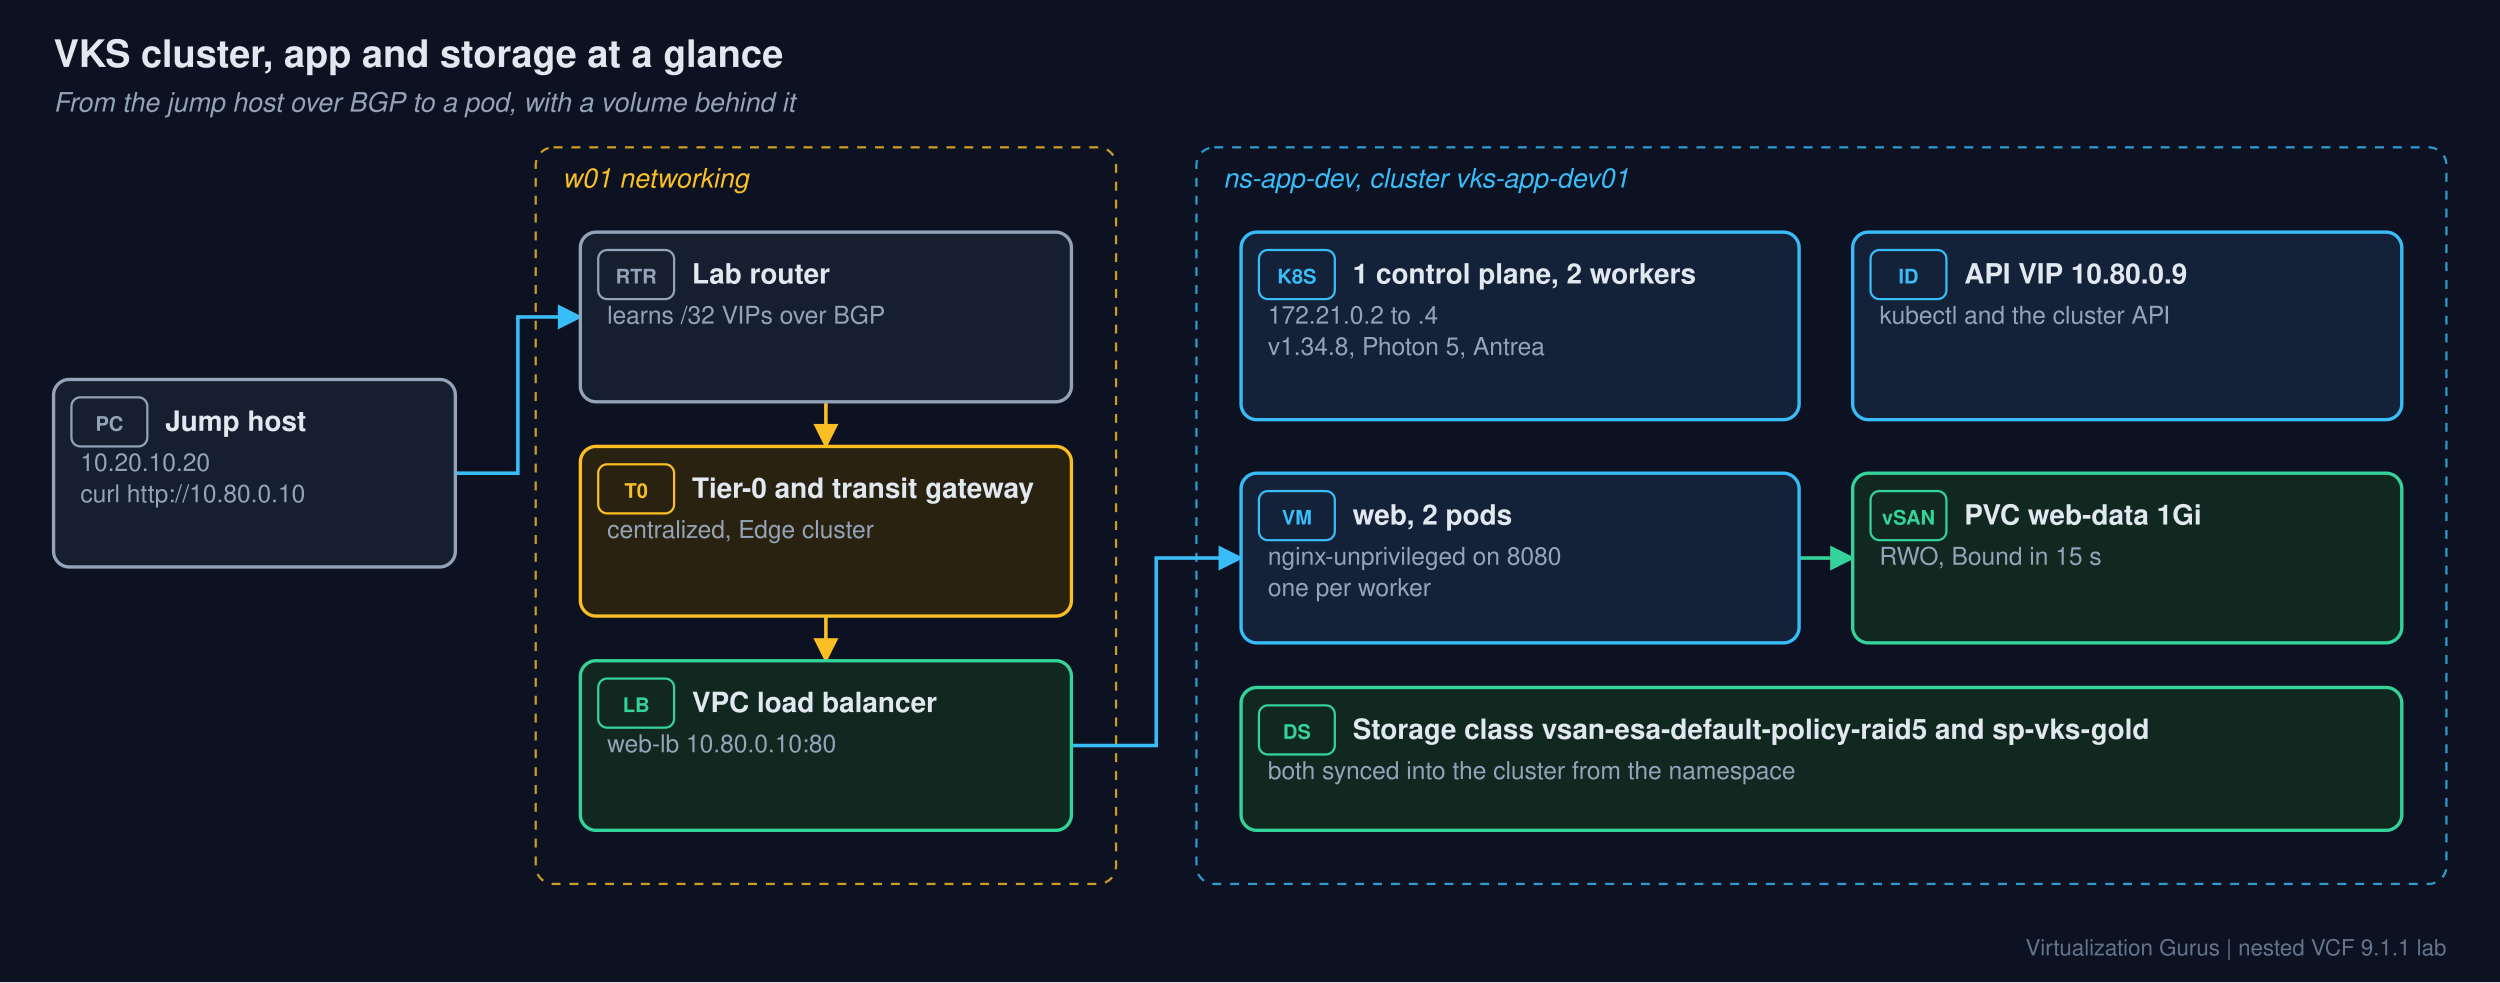
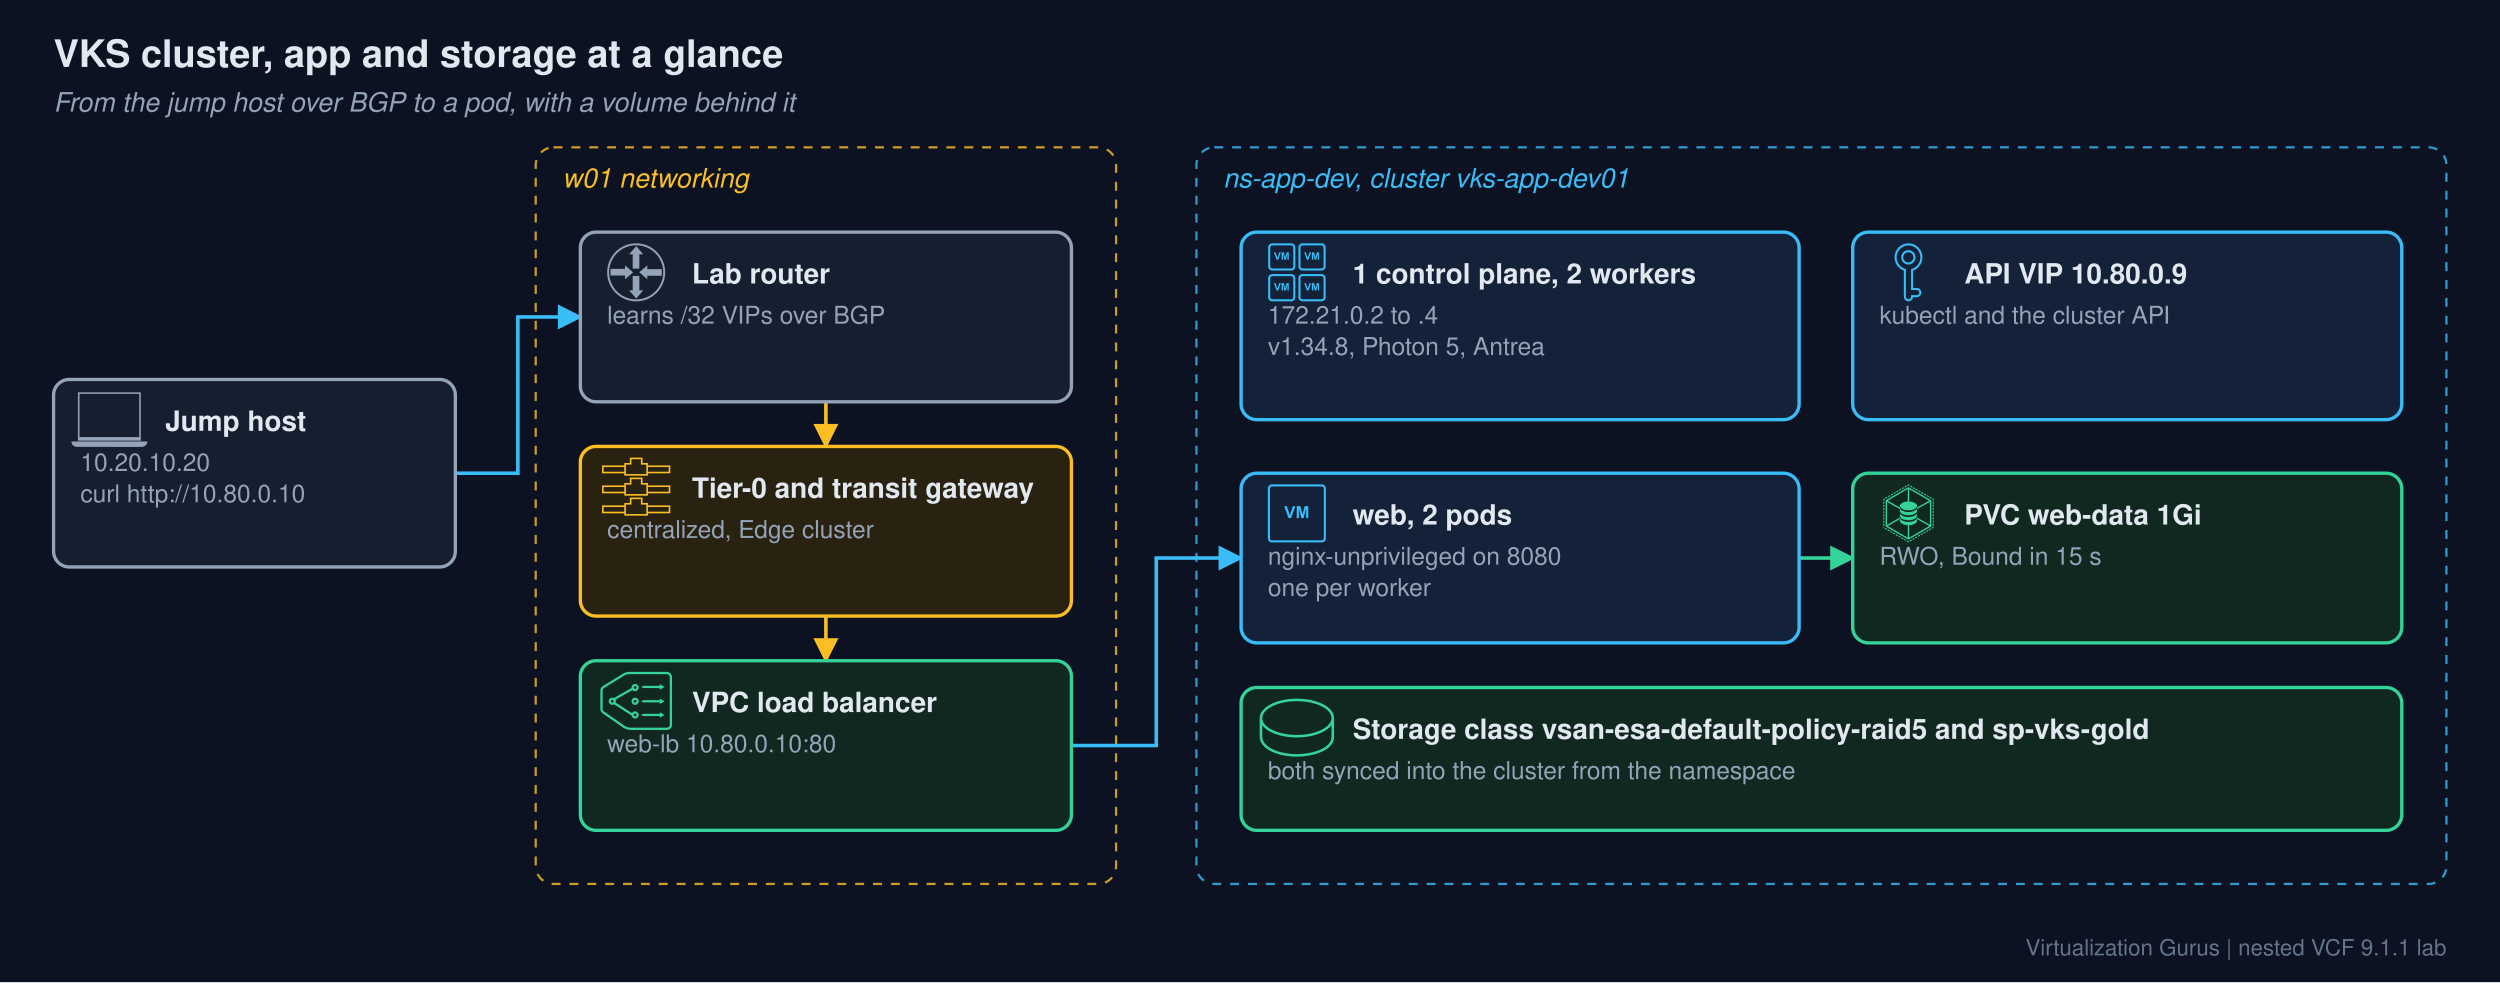
<svg xmlns="http://www.w3.org/2000/svg" viewBox="0 0 1120 440" width="1120" height="440" font-family="Helvetica,Arial,sans-serif">
  <defs>
    <marker id="ablue" viewBox="0 0 10 10" refX="9" refY="5" markerWidth="7" markerHeight="7" orient="auto-start-reverse">
      <path d="M0,0 L10,5 L0,10 z" fill="#38bdf8" />
    </marker>
    <marker id="agreen" viewBox="0 0 10 10" refX="9" refY="5" markerWidth="7" markerHeight="7" orient="auto-start-reverse">
      <path d="M0,0 L10,5 L0,10 z" fill="#34d399" />
    </marker>
    <marker id="ared" viewBox="0 0 10 10" refX="9" refY="5" markerWidth="7" markerHeight="7" orient="auto-start-reverse">
      <path d="M0,0 L10,5 L0,10 z" fill="#f87171" />
    </marker>
    <marker id="aamber" viewBox="0 0 10 10" refX="9" refY="5" markerWidth="7" markerHeight="7" orient="auto-start-reverse">
      <path d="M0,0 L10,5 L0,10 z" fill="#fbbf24" />
    </marker>
    <marker id="agray" viewBox="0 0 10 10" refX="9" refY="5" markerWidth="7" markerHeight="7" orient="auto-start-reverse">
      <path d="M0,0 L10,5 L0,10 z" fill="#94a3b8" />
    </marker>
    <marker id="aviolet" viewBox="0 0 10 10" refX="9" refY="5" markerWidth="7" markerHeight="7" orient="auto-start-reverse">
      <path d="M0,0 L10,5 L0,10 z" fill="#a78bfa" />
    </marker>
  </defs>
  <rect width="1120" height="440" fill="#0c1222" />
  <text x="24" y="30" fill="#e2e8f0" font-size="17" font-weight="bold">VKS cluster, app and storage at a glance</text>
  <text x="24" y="50" fill="#94a3b8" font-size="12" font-style="italic">From the jump host over BGP to a pod, with a volume behind it</text>
  <rect x="240" y="66" width="260" height="330" rx="8" fill="none" stroke="#fbbf24" stroke-dasharray="4 4" opacity="0.8" />
  <text x="252" y="84" fill="#fbbf24" font-size="12" font-style="italic">w01 networking</text>
  <rect x="536" y="66" width="560" height="330" rx="8" fill="none" stroke="#38bdf8" stroke-dasharray="4 4" opacity="0.8" />
  <text x="548" y="84" fill="#38bdf8" font-size="12" font-style="italic">ns-app-dev, cluster vks-app-dev01</text>
  <path d="M204,212 L232,212 L232,142 L260,142" fill="none" stroke="#38bdf8" stroke-width="1.6" marker-end="url(#ablue)" />
  <path d="M370,180 L370,200" fill="none" stroke="#fbbf24" stroke-width="1.6" marker-end="url(#aamber)" />
  <path d="M370,276 L370,296" fill="none" stroke="#fbbf24" stroke-width="1.6" marker-end="url(#aamber)" />
  <path d="M480,334 L518,334 L518,250 L556,250" fill="none" stroke="#38bdf8" stroke-width="1.6" marker-end="url(#ablue)" />
  <path d="M806,250 L830,250" fill="none" stroke="#34d399" stroke-width="1.6" marker-end="url(#agreen)" />
  <rect x="24" y="170" width="180" height="84" rx="7" fill="#151f30" stroke="#94a3b8" stroke-width="1.5" />
-   <rect x="32" y="178" width="34" height="22" rx="4" fill="none" stroke="#94a3b8" stroke-width="1" />
-   <text x="49" y="193" fill="#94a3b8" font-size="9" font-weight="bold" text-anchor="middle">PC</text>
+   <g transform="translate(-185.60,175.76) scale(0.68)" fill="#94a3b8" stroke="none">
+     <path d="M 370 32.38 C 370 34.35 368.51 36 366.19 35.97 L 323.42 35.94 C 321.8 35.94 320 34.55 320 32.38 Z M 324.28 0 L 324.28 0.52 L 324.28 31.86 L 365.72 31.86 L 365.72 0 Z M 325.32 1.04 L 364.68 1.04 L 364.68 29.5 L 325.32 29.5 Z" />
+   </g>
  <text x="74" y="193" fill="#e2e8f0" font-size="12.5" font-weight="bold">Jump host</text>
  <text x="36" y="211" fill="#94a3b8" font-size="11">10.20.10.20</text>
  <text x="36" y="225" fill="#94a3b8" font-size="11">curl http://10.80.0.10</text>
  <rect x="260" y="104" width="220" height="76" rx="7" fill="#151f30" stroke="#94a3b8" stroke-width="1.5" />
-   <rect x="268" y="112" width="34" height="22" rx="4" fill="none" stroke="#94a3b8" stroke-width="1" />
-   <text x="285" y="127" fill="#94a3b8" font-size="9" font-weight="bold" text-anchor="middle">RTR</text>
+   <g transform="translate(188.80,109.00) scale(0.52)" fill="#94a3b8" stroke="none">
+     <path d="M 207.07 27.99 L 194.61 27.99 L 194.61 31.03 L 187.64 24.94 L 194.61 18.97 L 194.61 22.25 L 207.07 22.25 Z M 162.93 22.01 L 175.39 22.01 L 175.39 18.97 L 182.36 25.06 L 175.39 31.03 L 175.39 27.75 L 162.93 27.75 Z M 182 28.13 L 182 40.58 L 178.97 40.58 L 185.06 47.56 L 191.03 40.58 L 187.75 40.58 L 187.75 28.13 Z M 182 21.87 L 182 9.42 L 178.97 9.42 L 185.06 2.44 L 191.03 9.42 L 187.75 9.42 L 187.75 21.87 Z M 185 0 C 171.2 0 160 11.2 160 25 C 160 38.8 171.2 50 185 50 C 198.8 50 210 38.8 210 25 C 210 11.2 198.8 0 185 0 Z M 185 1.68 C 197.89 1.68 208.32 12.11 208.32 25 C 208.32 37.89 197.89 48.32 185 48.32 C 172.11 48.32 161.68 37.89 161.68 25 C 161.68 12.11 172.11 1.68 185 1.68 Z" />
+   </g>
  <text x="310" y="127" fill="#e2e8f0" font-size="12.5" font-weight="bold">Lab router</text>
  <text x="272" y="145" fill="#94a3b8" font-size="11">learns /32 VIPs over BGP</text>
  <rect x="260" y="200" width="220" height="76" rx="7" fill="#2a2210" stroke="#fbbf24" stroke-width="1.5" />
-   <rect x="268" y="208" width="34" height="22" rx="4" fill="none" stroke="#fbbf24" stroke-width="1" />
-   <text x="285" y="223" fill="#fbbf24" font-size="9" font-weight="bold" text-anchor="middle">T0</text>
+   <g transform="translate(269.71,156.06) scale(0.6118)" fill="#fbbf24" stroke="none">
+     <path d="M 20.37 109.27 L 20.37 113.23 L 16.31 113.23 L 16.31 115.01 L 0 115.01 L 0 115.59 L 0 120.79 L 16.31 120.79 L 16.31 122.5 L 16.9 122.5 L 33.63 122.5 L 33.63 120.79 L 50 120.79 L 50 115.01 L 33.63 115.01 L 33.63 113.23 L 29.64 113.23 L 29.64 109.27 Z M 21.55 110.44 L 28.47 110.44 L 28.47 114.41 L 32.45 114.41 L 32.45 121.33 L 17.49 121.33 L 17.49 114.41 L 21.55 114.41 Z M 1.18 116.18 L 16.31 116.18 L 16.31 119.61 L 1.18 119.61 Z M 33.63 116.18 L 48.82 116.18 L 48.82 119.61 L 33.63 119.61 Z M 20.37 94.63 L 20.37 98.6 L 16.31 98.6 L 16.31 100.38 L 0 100.38 L 0 100.96 L 0 106.15 L 16.31 106.15 L 16.31 107.87 L 16.9 107.87 L 33.63 107.87 L 33.63 106.15 L 50 106.15 L 50 100.38 L 33.63 100.38 L 33.63 98.6 L 29.64 98.6 L 29.64 94.63 Z M 21.55 95.81 L 28.47 95.81 L 28.47 99.77 L 32.45 99.77 L 32.45 106.69 L 17.49 106.69 L 17.49 99.77 L 21.55 99.77 Z M 1.18 101.55 L 16.31 101.55 L 16.31 104.98 L 1.18 104.98 Z M 33.63 101.55 L 48.82 101.55 L 48.82 104.98 L 33.63 104.98 Z M 20.37 80 L 20.37 83.97 L 16.31 83.97 L 16.31 85.74 L 0 85.74 L 0 86.33 L 0 91.52 L 16.31 91.52 L 16.31 93.24 L 16.9 93.24 L 33.63 93.24 L 33.63 91.52 L 50 91.52 L 50 85.74 L 33.63 85.74 L 33.63 83.97 L 29.64 83.97 L 29.64 80 Z M 21.55 81.17 L 28.47 81.17 L 28.47 85.14 L 32.45 85.14 L 32.45 92.06 L 17.49 92.06 L 17.49 85.14 L 21.55 85.14 Z M 1.18 86.92 L 16.31 86.92 L 16.31 90.35 L 1.18 90.35 Z M 33.63 86.92 L 48.82 86.92 L 48.82 90.35 L 33.63 90.35 Z" />
+   </g>
  <text x="310" y="223" fill="#e2e8f0" font-size="12.5" font-weight="bold">Tier-0 and transit gateway</text>
  <text x="272" y="241" fill="#94a3b8" font-size="11">centralized, Edge cluster</text>
  <rect x="260" y="296" width="220" height="76" rx="7" fill="#10281f" stroke="#34d399" stroke-width="1.5" />
-   <rect x="268" y="304" width="34" height="22" rx="4" fill="none" stroke="#34d399" stroke-width="1" />
-   <text x="285" y="319" fill="#34d399" font-size="9" font-weight="bold" text-anchor="middle">LB</text>
+   <g transform="translate(12.16,146.93) scale(0.642)" fill="#34d399" stroke="none">
+     <path d="M 441.46 268.09 L 441.46 269.26 L 429.85 269.26 C 429.57 269.26 429.31 269.41 429.16 269.66 C 429.02 269.9 429.02 270.2 429.16 270.45 C 429.31 270.69 429.57 270.84 429.85 270.84 L 441.46 270.84 L 441.46 271.99 L 444.86 270.09 Z M 441.46 258.54 L 441.46 259.72 L 429.85 259.72 C 429.57 259.72 429.31 259.87 429.16 260.11 C 429.02 260.36 429.02 260.66 429.16 260.9 C 429.31 261.15 429.57 261.3 429.85 261.3 L 441.46 261.3 L 441.46 262.44 L 444.86 260.55 Z M 424.24 269.09 C 424.78 269.09 425.21 269.51 425.21 270.05 C 425.21 270.59 424.78 271.01 424.24 271.01 C 423.7 271.01 423.28 270.59 423.28 270.05 C 423.28 269.51 423.7 269.09 424.24 269.09 Z M 408.33 259.52 C 408.88 259.52 409.3 259.94 409.3 260.49 C 409.3 261.03 408.88 261.45 408.33 261.45 C 407.79 261.45 407.37 261.03 407.37 260.49 C 407.37 259.94 407.79 259.52 408.33 259.52 Z M 424.26 249.97 C 424.8 249.97 425.23 250.39 425.23 250.94 C 425.23 251.48 424.8 251.9 424.26 251.9 C 423.72 251.9 423.3 251.48 423.3 250.94 C 423.3 250.39 423.72 249.97 424.26 249.97 Z M 424.26 248.39 C 422.87 248.39 421.72 249.54 421.72 250.94 C 421.72 251.04 421.73 251.14 421.74 251.24 L 409.43 258.2 C 409.1 258.03 408.73 257.94 408.33 257.94 C 406.94 257.94 405.79 259.09 405.79 260.49 C 405.79 261.88 406.94 263.03 408.33 263.03 C 408.82 263.03 409.28 262.89 409.67 262.65 L 421.73 270.44 C 421.92 271.65 422.98 272.6 424.24 272.6 C 425.64 272.6 426.78 271.45 426.78 270.05 C 426.78 268.65 425.64 267.51 424.24 267.51 C 423.32 267.51 422.5 268.01 422.05 268.76 L 410.69 261.43 C 410.81 261.14 410.87 260.82 410.87 260.49 C 410.87 260.08 410.78 259.69 410.6 259.35 L 422.41 252.67 C 422.87 253.17 423.53 253.48 424.26 253.48 C 425.65 253.48 426.8 252.33 426.8 250.94 C 426.8 249.54 425.65 248.39 424.26 248.39 Z M 424.25 259.53 C 424.79 259.53 425.21 259.95 425.21 260.49 C 425.21 261.04 424.79 261.46 424.25 261.46 C 423.7 261.46 423.28 261.04 423.28 260.49 C 423.28 259.95 423.7 259.53 424.25 259.53 Z M 424.25 257.95 C 422.85 257.95 421.71 259.1 421.71 260.49 C 421.71 261.89 422.85 263.04 424.25 263.04 C 425.64 263.04 426.79 261.89 426.79 260.49 C 426.79 259.1 425.64 257.95 424.25 257.95 Z M 441.46 248.5 L 441.46 249.68 L 429.85 249.68 C 429.57 249.68 429.31 249.83 429.16 250.07 C 429.02 250.32 429.02 250.62 429.16 250.86 C 429.31 251.11 429.57 251.26 429.85 251.26 L 441.46 251.26 L 441.46 252.4 L 444.86 250.51 Z M 420.14 241.58 L 446.25 241.58 C 446.91 241.58 447.43 241.79 447.81 242.16 C 448.18 242.52 448.43 243.06 448.43 243.85 L 448.43 276.78 C 448.43 277.52 448.21 278.02 447.86 278.36 C 447.51 278.69 446.96 278.92 446.13 278.92 L 421.06 278.92 C 419.48 278.92 417.9 278.42 415.98 277.03 C 415.97 277.03 415.97 277.03 415.97 277.03 L 402.53 267.62 C 402.53 267.62 402.53 267.62 402.53 267.62 C 401.83 267.11 401.58 266.52 401.58 265.48 L 401.58 253.09 C 401.58 252.57 401.67 252.27 401.85 251.98 C 402.03 251.69 402.35 251.4 402.86 251.05 L 416.4 242.74 C 416.4 242.74 416.4 242.74 416.4 242.74 C 417.66 241.96 418.83 241.58 420.14 241.58 Z M 420.14 240 C 418.52 240 417.02 240.5 415.58 241.4 L 415.57 241.4 C 415.57 241.4 415.57 241.4 415.57 241.4 L 402.02 249.72 C 402.01 249.72 402 249.73 401.99 249.73 C 401.38 250.14 400.87 250.57 400.52 251.13 C 400.17 251.69 400 252.35 400 253.09 L 400 265.48 C 400 266.86 400.51 268.1 401.6 268.89 C 401.6 268.9 401.61 268.9 401.61 268.9 L 415.05 278.32 C 415.06 278.32 415.06 278.32 415.06 278.32 C 417.17 279.84 419.13 280.5 421.06 280.5 L 446.13 280.5 C 447.26 280.5 448.25 280.17 448.95 279.49 C 449.65 278.82 450 277.85 450 276.78 L 450 243.85 C 450 242.71 449.6 241.71 448.91 241.03 C 448.22 240.35 447.26 240 446.25 240 Z" />
+   </g>
  <text x="310" y="319" fill="#e2e8f0" font-size="12.5" font-weight="bold">VPC load balancer</text>
  <text x="272" y="337" fill="#94a3b8" font-size="11">web-lb 10.80.0.10:80</text>
  <rect x="556" y="104" width="250" height="84" rx="7" fill="#132239" stroke="#38bdf8" stroke-width="1.5" />
-   <rect x="564" y="112" width="34" height="22" rx="4" fill="none" stroke="#38bdf8" stroke-width="1" />
-   <text x="581" y="127" fill="#38bdf8" font-size="9" font-weight="bold" text-anchor="middle">K8S</text>
+   <g transform="translate(401.73,67.40) scale(0.52)" fill="#38bdf8" stroke="none">
+     <path d="M 361.96 114.31 L 360.74 118.75 L 359.58 114.31 L 357.66 114.31 L 357.66 120.67 L 358.82 120.67 L 358.82 115.45 L 360.15 120.67 L 361.43 120.67 L 362.71 115.49 L 362.71 120.67 L 363.82 120.67 L 363.82 114.31 Z M 355.63 114.31 L 354.08 119.13 L 352.44 114.31 L 351.07 114.31 L 353.32 120.67 L 354.74 120.67 L 357 114.31 Z M 349.61 106.52 C 347.67 106.52 346.08 108.12 346.08 110.07 L 346.08 126.46 C 346.08 128.41 347.67 130 349.61 130 L 365.96 130 C 367.91 130 369.5 128.41 369.5 126.46 L 369.5 110.07 C 369.5 108.12 367.91 106.52 365.96 106.52 Z M 349.61 108.31 L 365.96 108.31 C 366.95 108.31 367.72 109.08 367.72 110.07 L 367.72 126.46 C 367.72 127.45 366.95 128.22 365.96 128.22 L 349.61 128.22 C 348.63 128.22 347.86 127.45 347.86 126.46 L 347.86 110.07 C 347.86 109.08 348.63 108.31 349.61 108.31 Z M 335.89 114.31 L 334.66 118.75 L 333.51 114.31 L 331.59 114.31 L 331.59 120.67 L 332.74 120.67 L 332.74 115.45 L 334.07 120.67 L 335.35 120.67 L 336.64 115.49 L 336.64 120.67 L 337.74 120.67 L 337.74 114.31 Z M 329.56 114.31 L 328 119.13 L 326.36 114.31 L 324.99 114.31 L 327.25 120.67 L 328.66 120.67 L 330.92 114.31 Z M 323.54 106.52 C 321.59 106.52 320 108.12 320 110.07 L 320 126.46 C 320 128.41 321.59 130 323.54 130 L 339.89 130 C 341.83 130 343.42 128.41 343.42 126.46 L 343.42 110.07 C 343.42 108.12 341.83 106.52 339.89 106.52 Z M 323.54 108.31 L 339.89 108.31 C 340.87 108.31 341.64 109.08 341.64 110.07 L 341.64 126.46 C 341.64 127.45 340.87 128.22 339.89 128.22 L 323.54 128.22 C 322.55 128.22 321.78 127.45 321.78 126.46 L 321.78 110.07 C 321.78 109.08 322.55 108.31 323.54 108.31 Z M 361.96 87.79 L 360.74 92.22 L 359.58 87.79 L 357.66 87.79 L 357.66 94.14 L 358.82 94.14 L 358.82 88.93 L 360.15 94.14 L 361.43 94.14 L 362.71 88.97 L 362.71 94.14 L 363.82 94.14 L 363.82 87.79 Z M 355.63 87.79 L 354.08 92.61 L 352.44 87.79 L 351.07 87.79 L 353.32 94.14 L 354.74 94.14 L 357 87.79 Z M 349.61 80 C 347.67 80 346.08 81.59 346.08 83.54 L 346.08 99.93 C 346.08 101.88 347.67 103.47 349.61 103.47 L 365.96 103.47 C 367.91 103.47 369.5 101.88 369.5 99.93 L 369.5 83.54 C 369.5 81.59 367.91 80 365.96 80 Z M 349.61 81.78 L 365.96 81.78 C 366.95 81.78 367.72 82.55 367.72 83.54 L 367.72 99.93 C 367.72 100.92 366.95 101.69 365.96 101.69 L 349.61 101.69 C 348.63 101.69 347.86 100.92 347.86 99.93 L 347.86 83.54 C 347.86 82.55 348.63 81.78 349.61 81.78 Z M 335.89 87.79 L 334.66 92.22 L 333.51 87.79 L 331.59 87.79 L 331.59 94.14 L 332.74 94.14 L 332.74 88.93 L 334.07 94.14 L 335.35 94.14 L 336.64 88.97 L 336.64 94.14 L 337.74 94.14 L 337.74 87.79 Z M 329.56 87.79 L 328 92.61 L 326.36 87.79 L 324.99 87.79 L 327.25 94.14 L 328.66 94.14 L 330.92 87.79 Z M 323.54 80 C 321.59 80 320 81.59 320 83.54 L 320 99.93 C 320 101.88 321.59 103.47 323.54 103.47 L 339.89 103.47 C 341.83 103.47 343.42 101.88 343.42 99.93 L 343.42 83.54 C 343.42 81.59 341.83 80 339.89 80 Z M 323.54 81.78 L 339.89 81.78 C 340.87 81.78 341.64 82.55 341.64 83.54 L 341.64 99.93 C 341.64 100.92 340.87 101.69 339.89 101.69 L 323.54 101.69 C 322.55 101.69 321.78 100.92 321.78 99.93 L 321.78 83.54 C 321.78 82.55 322.55 81.78 323.54 81.78 Z" />
+   </g>
  <text x="606" y="127" fill="#e2e8f0" font-size="12.5" font-weight="bold">1 control plane, 2 workers</text>
  <text x="568" y="145" fill="#94a3b8" font-size="11">172.21.0.2 to .4</text>
  <text x="568" y="159" fill="#94a3b8" font-size="11">v1.34.8, Photon 5, Antrea</text>
  <rect x="830" y="104" width="246" height="84" rx="7" fill="#132239" stroke="#38bdf8" stroke-width="1.5" />
-   <rect x="838" y="112" width="34" height="22" rx="4" fill="none" stroke="#38bdf8" stroke-width="1" />
-   <text x="855" y="127" fill="#38bdf8" font-size="9" font-weight="bold" text-anchor="middle">ID</text>
+   <g transform="translate(599.16,25.80) scale(0.52)" fill="#38bdf8" stroke="none">
+     <path d="M 492 160 C 485.38 160 480 165.42 480 172.09 C 480 177.34 483.34 181.83 488 183.49 L 488 205.58 C 488 206.92 488.41 208.05 489.14 208.83 C 489.88 209.61 490.91 210 491.97 210 C 493.86 210 495.57 208.6 495.96 206.47 L 499.08 206.47 C 501.41 206.47 503.09 204.52 503.09 202.31 C 503.09 200.25 501.27 198.45 498.74 198.45 L 495.99 198.45 L 495.99 183.49 C 500.65 181.83 504 177.35 504 172.09 C 504 165.42 498.62 160 492 160 Z M 492 161.79 C 497.66 161.79 502.22 166.39 502.22 172.09 C 502.22 177.03 498.8 181.14 494.21 182.15 L 494.21 200.24 L 498.74 200.24 C 500.5 200.24 501.32 201.27 501.32 202.31 C 501.32 203.67 500.47 204.68 499.08 204.68 L 494.26 204.68 L 494.26 205.58 C 494.26 207.39 493.2 208.21 491.97 208.21 C 491.33 208.21 490.81 208 490.43 207.59 C 490.05 207.19 489.77 206.56 489.77 205.58 L 489.77 182.14 C 485.21 181.1 481.78 177 481.78 172.09 C 481.78 166.39 486.34 161.79 492 161.79 Z M 491.88 165.9 C 488.5 165.9 485.73 168.68 485.73 172.09 C 485.73 175.5 488.5 178.28 491.88 178.28 C 495.27 178.28 498.03 175.5 498.03 172.09 C 498.03 168.68 495.27 165.9 491.88 165.9 Z M 491.88 167.69 C 494.31 167.69 496.25 169.65 496.25 172.09 C 496.25 174.53 494.31 176.5 491.88 176.5 C 489.46 176.5 487.51 174.53 487.51 172.09 C 487.51 169.65 489.46 167.69 491.88 167.69 Z" />
+   </g>
  <text x="880" y="127" fill="#e2e8f0" font-size="12.5" font-weight="bold">API VIP 10.80.0.9</text>
  <text x="842" y="145" fill="#94a3b8" font-size="11">kubectl and the cluster API</text>
  <rect x="556" y="212" width="250" height="76" rx="7" fill="#132239" stroke="#38bdf8" stroke-width="1.5" />
-   <rect x="564" y="220" width="34" height="22" rx="4" fill="none" stroke="#38bdf8" stroke-width="1" />
-   <text x="581" y="235" fill="#38bdf8" font-size="9" font-weight="bold" text-anchor="middle">VM</text>
+   <g transform="translate(360.00,175.40) scale(0.52)" fill="#38bdf8" stroke="none">
+     <path d="M 427.95 98.75 L 424.89 98.75 L 424.83 109.08 L 426.77 109.08 L 426.74 100.84 L 428.84 109.08 L 430.82 109.08 L 432.92 100.84 L 432.92 109.08 L 434.84 109.08 L 434.82 98.75 L 431.72 98.75 L 429.88 105.9 Z M 416.33 98.75 L 414.08 98.75 L 417.78 109.08 L 420.02 109.08 L 423.7 98.75 L 421.54 98.75 L 418.97 106.48 Z M 403.51 80 C 401.58 80 400 81.58 400 83.51 L 400 126.49 C 400 128.42 401.58 130 403.52 130 L 446.49 130 C 448.42 130 450 128.42 450 126.49 L 450 83.51 C 450 81.58 448.42 80 446.49 80 Z M 403.51 81.8 L 446.49 81.8 C 447.45 81.8 448.2 82.55 448.2 83.51 L 448.2 126.49 C 448.2 127.45 447.45 128.2 446.49 128.2 L 403.51 128.2 C 402.55 128.2 401.8 127.45 401.8 126.49 L 401.8 83.51 C 401.8 82.55 402.55 81.8 403.51 81.8 Z" />
+   </g>
  <text x="606" y="235" fill="#e2e8f0" font-size="12.5" font-weight="bold">web, 2 pods</text>
  <text x="568" y="253" fill="#94a3b8" font-size="11">nginx-unprivileged on 8080</text>
  <text x="568" y="267" fill="#94a3b8" font-size="11">one per worker</text>
  <rect x="830" y="212" width="246" height="76" rx="7" fill="#10281f" stroke="#34d399" stroke-width="1.5" />
-   <rect x="838" y="220" width="34" height="22" rx="4" fill="none" stroke="#34d399" stroke-width="1" />
-   <text x="855" y="235" fill="#34d399" font-size="9" font-weight="bold" text-anchor="middle">vSAN</text>
+   <g transform="translate(677.29,92.20) scale(0.52)" fill="#34d399" stroke="none">
+     <path d="M 341.75 242.37 L 322.08 253.69 L 322.08 276.27 L 322.38 276.45 L 341.75 287.64 L 361.4 276.27 L 361.4 253.69 Z M 341.15 244.08 L 341.15 254.76 C 337.32 254.92 334.36 256.57 334.36 258.55 C 334.36 259.56 335.14 260.52 336.52 261.24 C 337.91 261.95 339.79 262.35 341.75 262.35 C 345.83 262.35 349.14 260.65 349.14 258.55 C 349.13 256.57 346.18 254.92 342.34 254.76 L 342.34 244.08 L 359.57 254.01 L 349.14 260.01 L 349.1 260.7 C 348.74 261.91 346.17 263.82 341.73 263.82 C 337.51 263.82 334.58 262.03 334.37 260.37 L 334.34 260.03 L 323.87 254.04 Z M 360.2 255.02 L 360.2 274.9 L 349.16 268.56 L 349.12 269.15 C 348.87 270.36 346.28 272.37 341.73 272.37 C 337.53 272.37 334.61 270.6 334.37 268.94 L 334.35 268.8 C 334.35 268.8 334.35 268.8 334.35 268.8 C 334.35 268.78 334.35 268.75 334.35 268.72 L 334.35 268.79 L 334.33 268.54 L 323.27 274.9 L 323.27 255.06 L 334.37 261.44 L 334.39 262.84 C 334.39 265.05 337.91 266.61 341.75 266.61 C 346.27 266.61 349.14 264.64 349.14 262.88 L 349.14 261.38 Z M 334.35 264.47 L 334.39 267.14 C 334.39 269.35 337.91 270.9 341.75 270.9 C 346.27 270.9 349.14 268.93 349.14 267.18 L 349.14 264.71 C 349.14 265.88 346.52 268.11 341.73 268.11 C 337.35 268.11 334.35 266.19 334.35 264.47 Z M 334.37 269.88 L 334.39 271.39 C 334.39 273.49 337.55 274.99 341.15 275.14 L 341.15 285.93 L 323.86 275.93 Z M 349.14 269.92 L 359.61 275.93 L 342.34 285.93 L 342.34 275.14 C 346.52 274.98 349.14 273.11 349.14 271.43 Z M 341.51 240.13 L 340.68 240.61 L 341.14 241.4 L 341.74 241.06 L 342.27 241.36 L 342.73 240.57 L 341.97 240.13 L 341.74 240 Z M 343.06 241.82 L 344.65 242.73 L 345.11 241.94 L 343.52 241.03 Z M 338.3 241.98 L 338.76 242.77 L 340.34 241.86 L 339.89 241.07 Z M 345.44 243.19 L 347.03 244.1 L 347.49 243.31 L 345.9 242.4 Z M 335.92 243.36 L 336.38 244.15 L 337.96 243.23 L 337.5 242.44 Z M 347.83 244.56 L 349.42 245.47 L 349.87 244.68 L 348.29 243.77 Z M 333.53 244.73 L 333.99 245.52 L 335.58 244.6 L 335.12 243.81 Z M 350.21 245.93 L 351.8 246.85 L 352.26 246.06 L 350.67 245.14 Z M 331.15 246.1 L 331.61 246.89 L 333.2 245.98 L 332.74 245.19 Z M 352.59 247.3 L 354.18 248.22 L 354.64 247.43 L 353.05 246.51 Z M 328.77 247.47 L 329.23 248.27 L 330.82 247.35 L 330.36 246.56 Z M 354.97 248.68 L 356.56 249.59 L 357.02 248.8 L 355.43 247.88 Z M 326.39 248.85 L 326.85 249.64 L 328.44 248.72 L 327.98 247.93 Z M 357.36 250.05 L 358.94 250.96 L 359.4 250.17 L 357.82 249.26 Z M 324.01 250.22 L 324.47 251.01 L 326.05 250.1 L 325.59 249.31 Z M 359.74 251.42 L 361.33 252.33 L 361.79 251.54 L 360.2 250.63 Z M 321.63 251.59 L 322.08 252.38 L 323.67 251.47 L 323.21 250.68 Z M 362.12 252.79 L 362.58 253.06 L 362.58 253.83 L 363.5 253.83 L 363.5 252.79 L 363.5 252.53 L 363.27 252.4 L 362.58 252 Z M 320.23 252.4 L 320 252.53 L 320 252.79 L 320 253.93 L 320.92 253.93 L 320.92 253.06 L 321.29 252.84 L 320.83 252.05 Z M 362.58 256.57 L 363.5 256.57 L 363.5 254.74 L 362.58 254.74 Z M 320 256.67 L 320.92 256.67 L 320.92 254.84 L 320 254.84 Z M 362.58 259.31 L 363.5 259.31 L 363.5 257.48 L 362.58 257.48 Z M 320 259.41 L 320.92 259.41 L 320.92 257.58 L 320 257.58 Z M 362.58 262.05 L 363.5 262.05 L 363.5 260.22 L 362.58 260.22 Z M 320 262.15 L 320.92 262.15 L 320.92 260.32 L 320 260.32 Z M 362.58 264.79 L 363.5 264.79 L 363.5 262.96 L 362.58 262.96 Z M 320 264.89 L 320.92 264.89 L 320.92 263.06 L 320 263.06 Z M 362.58 267.53 L 363.5 267.53 L 363.5 265.7 L 362.58 265.7 Z M 320 267.63 L 320.92 267.63 L 320.92 265.81 L 320 265.81 Z M 362.58 270.27 L 363.5 270.27 L 363.5 268.44 L 362.58 268.44 Z M 320 270.37 L 320.92 270.37 L 320.92 268.55 L 320 268.55 Z M 362.58 273.01 L 363.5 273.01 L 363.5 271.19 L 362.58 271.19 Z M 320 273.12 L 320.92 273.12 L 320.92 271.29 L 320 271.29 Z M 362.58 275.75 L 363.5 275.75 L 363.5 273.93 L 362.58 273.93 Z M 320 275.86 L 320.92 275.86 L 320.92 274.03 L 320 274.03 Z M 362.58 276.96 L 361.71 277.47 L 362.17 278.26 L 363.27 277.62 L 363.5 277.49 L 363.5 277.23 L 363.5 276.67 L 362.58 276.67 Z M 320 277.23 L 320.46 277.23 L 320.23 277.62 L 320.4 277.72 L 320.69 277.23 L 320.92 277.23 L 320.92 276.77 L 320 276.77 Z M 321.2 278.18 L 322.79 279.09 L 323.24 278.3 L 321.66 277.39 Z M 359.33 278.84 L 359.78 279.63 L 361.37 278.71 L 360.92 277.92 Z M 323.58 279.55 L 325.17 280.47 L 325.63 279.67 L 324.04 278.76 Z M 356.94 280.21 L 357.4 281 L 358.99 280.08 L 358.53 279.29 Z M 325.96 280.92 L 327.55 281.84 L 328.01 281.05 L 326.42 280.13 Z M 354.56 281.57 L 355.02 282.37 L 356.61 281.45 L 356.15 280.66 Z M 328.35 282.29 L 329.93 283.21 L 330.39 282.42 L 328.8 281.5 Z M 352.18 282.94 L 352.63 283.74 L 354.22 282.82 L 353.77 282.03 Z M 330.73 283.66 L 332.32 284.58 L 332.78 283.79 L 331.19 282.87 Z M 349.79 284.31 L 350.25 285.11 L 351.84 284.19 L 351.38 283.4 Z M 333.11 285.04 L 334.7 285.95 L 335.16 285.16 L 333.57 284.24 Z M 347.41 285.68 L 347.87 286.48 L 349.46 285.56 L 349 284.77 Z M 335.49 286.41 L 337.08 287.32 L 337.54 286.53 L 335.95 285.62 Z M 345.03 287.05 L 345.48 287.85 L 347.07 286.93 L 346.61 286.14 Z M 337.88 287.78 L 339.47 288.69 L 339.92 287.9 L 338.33 286.99 Z M 342.64 288.42 L 343.1 289.22 L 344.69 288.3 L 344.23 287.51 Z M 340.26 289.15 L 341.51 289.87 L 341.74 290 L 341.97 289.87 L 342.31 289.67 L 341.96 289.08 L 341.97 289.08 L 341.96 289.07 L 341.85 288.88 L 341.74 288.95 L 340.72 288.36 Z" />
+   </g>
  <text x="880" y="235" fill="#e2e8f0" font-size="12.5" font-weight="bold">PVC web-data 1Gi</text>
  <text x="842" y="253" fill="#94a3b8" font-size="11">RWO, Bound in 15 s</text>
  <rect x="556" y="308" width="520" height="64" rx="7" fill="#10281f" stroke="#34d399" stroke-width="1.5" />
-   <rect x="564" y="316" width="34" height="22" rx="4" fill="none" stroke="#34d399" stroke-width="1" />
-   <text x="581" y="331" fill="#34d399" font-size="9" font-weight="bold" text-anchor="middle">DS</text>
+   <g transform="translate(564.33,313.00) scale(0.6667)" fill="#34d399" stroke="none">
+     <path d="M 25 0 C 18.21 0 12.06 1.39 7.54 3.69 C 3.01 6 0 9.29 0 13.1 L 0 25.37 C 0 27.82 0.99 29.96 2.58 31.7 C 4.16 33.44 6.33 34.81 8.79 35.88 C 13.7 38.03 19.76 39 24.8 39 C 30.28 39 36.45 37.98 41.34 35.85 C 43.79 34.79 45.93 33.45 47.48 31.77 C 49.03 30.09 50 28.05 50 25.74 L 50 12.98 C 50 9.17 46.99 5.91 42.46 3.64 C 37.93 1.36 31.78 0 25 0 Z M 25 1.7 C 31.54 1.7 37.46 3.04 41.67 5.14 C 45.87 7.26 48.26 10.06 48.26 12.98 C 48.26 15.9 45.87 18.74 41.66 20.88 C 37.45 23.02 31.54 24.38 25 24.38 C 18.46 24.38 12.54 23.05 8.33 20.93 C 4.13 18.82 1.74 16.02 1.74 13.1 C 1.74 10.18 4.13 7.34 8.34 5.2 C 12.54 3.06 18.46 1.7 25 1.7 Z M 48.26 17.79 L 48.26 25.74 C 48.26 27.6 47.52 29.19 46.19 30.63 C 44.86 32.06 42.93 33.3 40.64 34.3 C 36.05 36.29 30.06 37.3 24.8 37.3 C 19.99 37.3 14.09 36.34 9.5 34.33 C 7.2 33.33 5.24 32.06 3.87 30.57 C 2.51 29.08 1.74 27.39 1.74 25.37 L 1.74 17.88 C 3.06 19.65 5.06 21.2 7.54 22.45 C 12.07 24.72 18.22 26.08 25 26.08 C 31.79 26.08 37.94 24.69 42.46 22.38 C 44.94 21.12 46.94 19.56 48.26 17.79 Z" />
+   </g>
  <text x="606" y="331" fill="#e2e8f0" font-size="12.5" font-weight="bold">Storage class vsan-esa-default-policy-raid5 and sp-vks-gold</text>
  <text x="568" y="349" fill="#94a3b8" font-size="11">both synced into the cluster from the namespace</text>
  <text x="1096" y="428" fill="#64748b" font-size="10" text-anchor="end">Virtualization Gurus  |  nested VCF 9.1.1 lab</text>
</svg>
